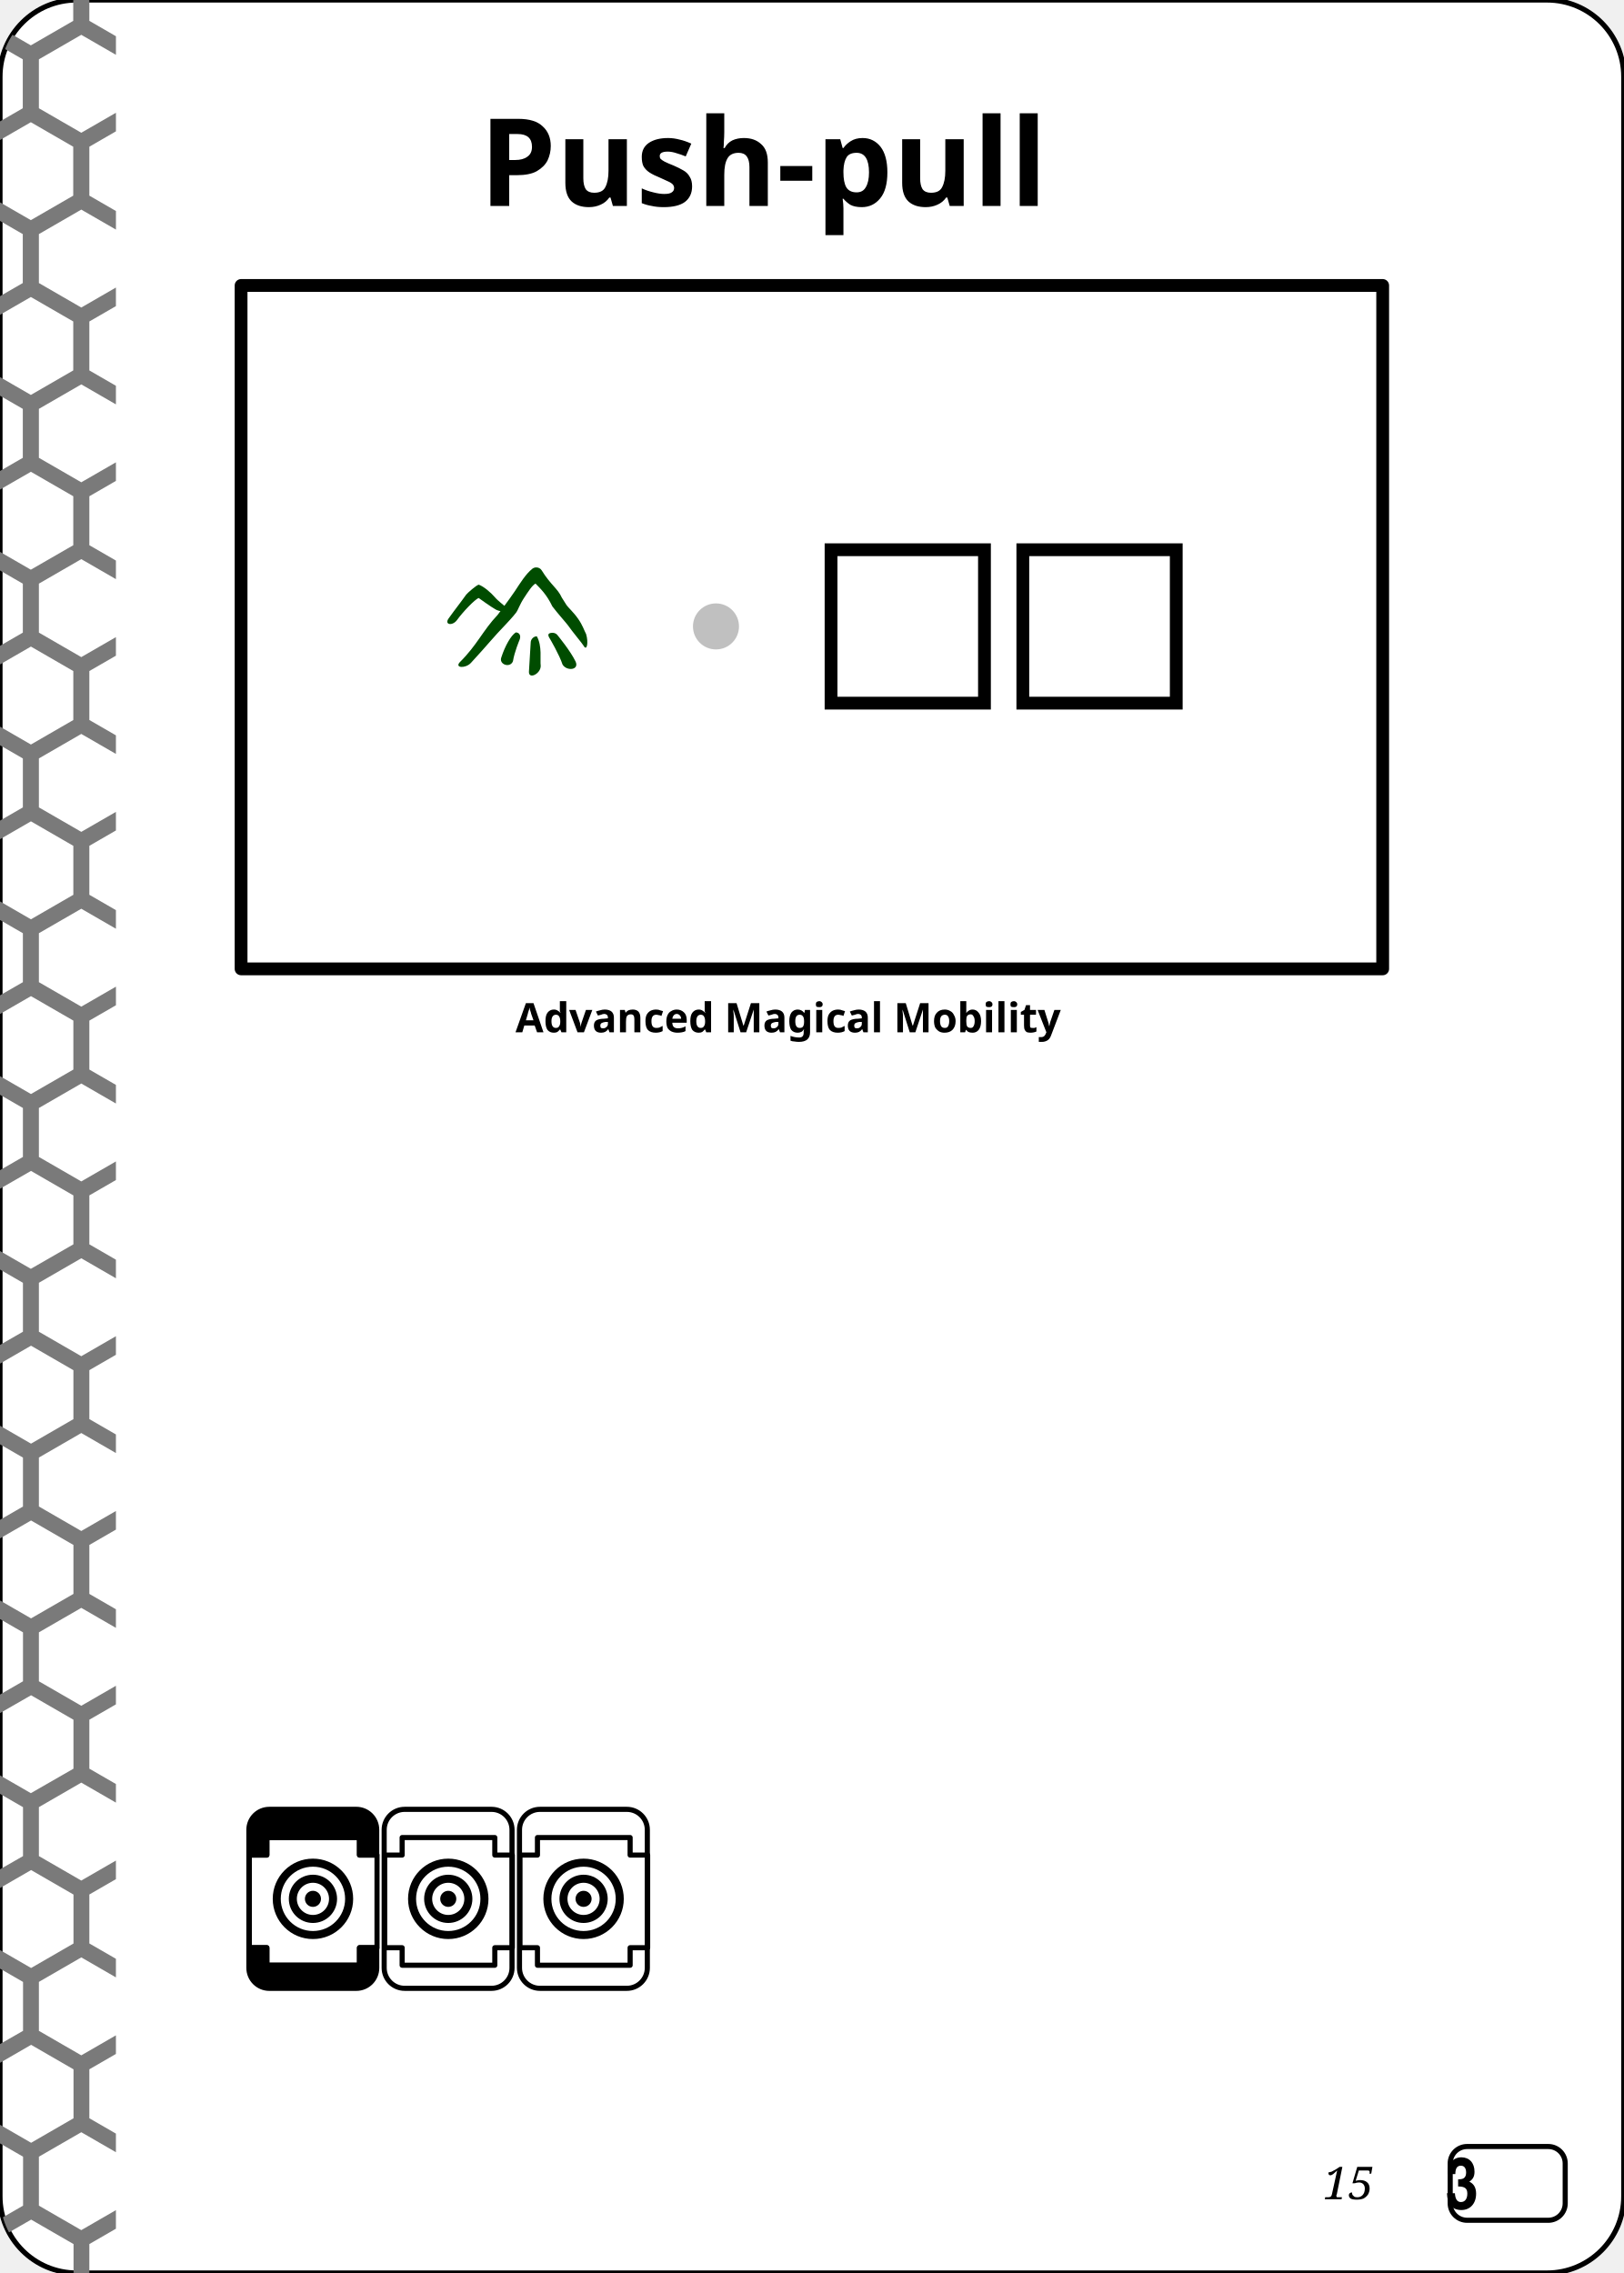
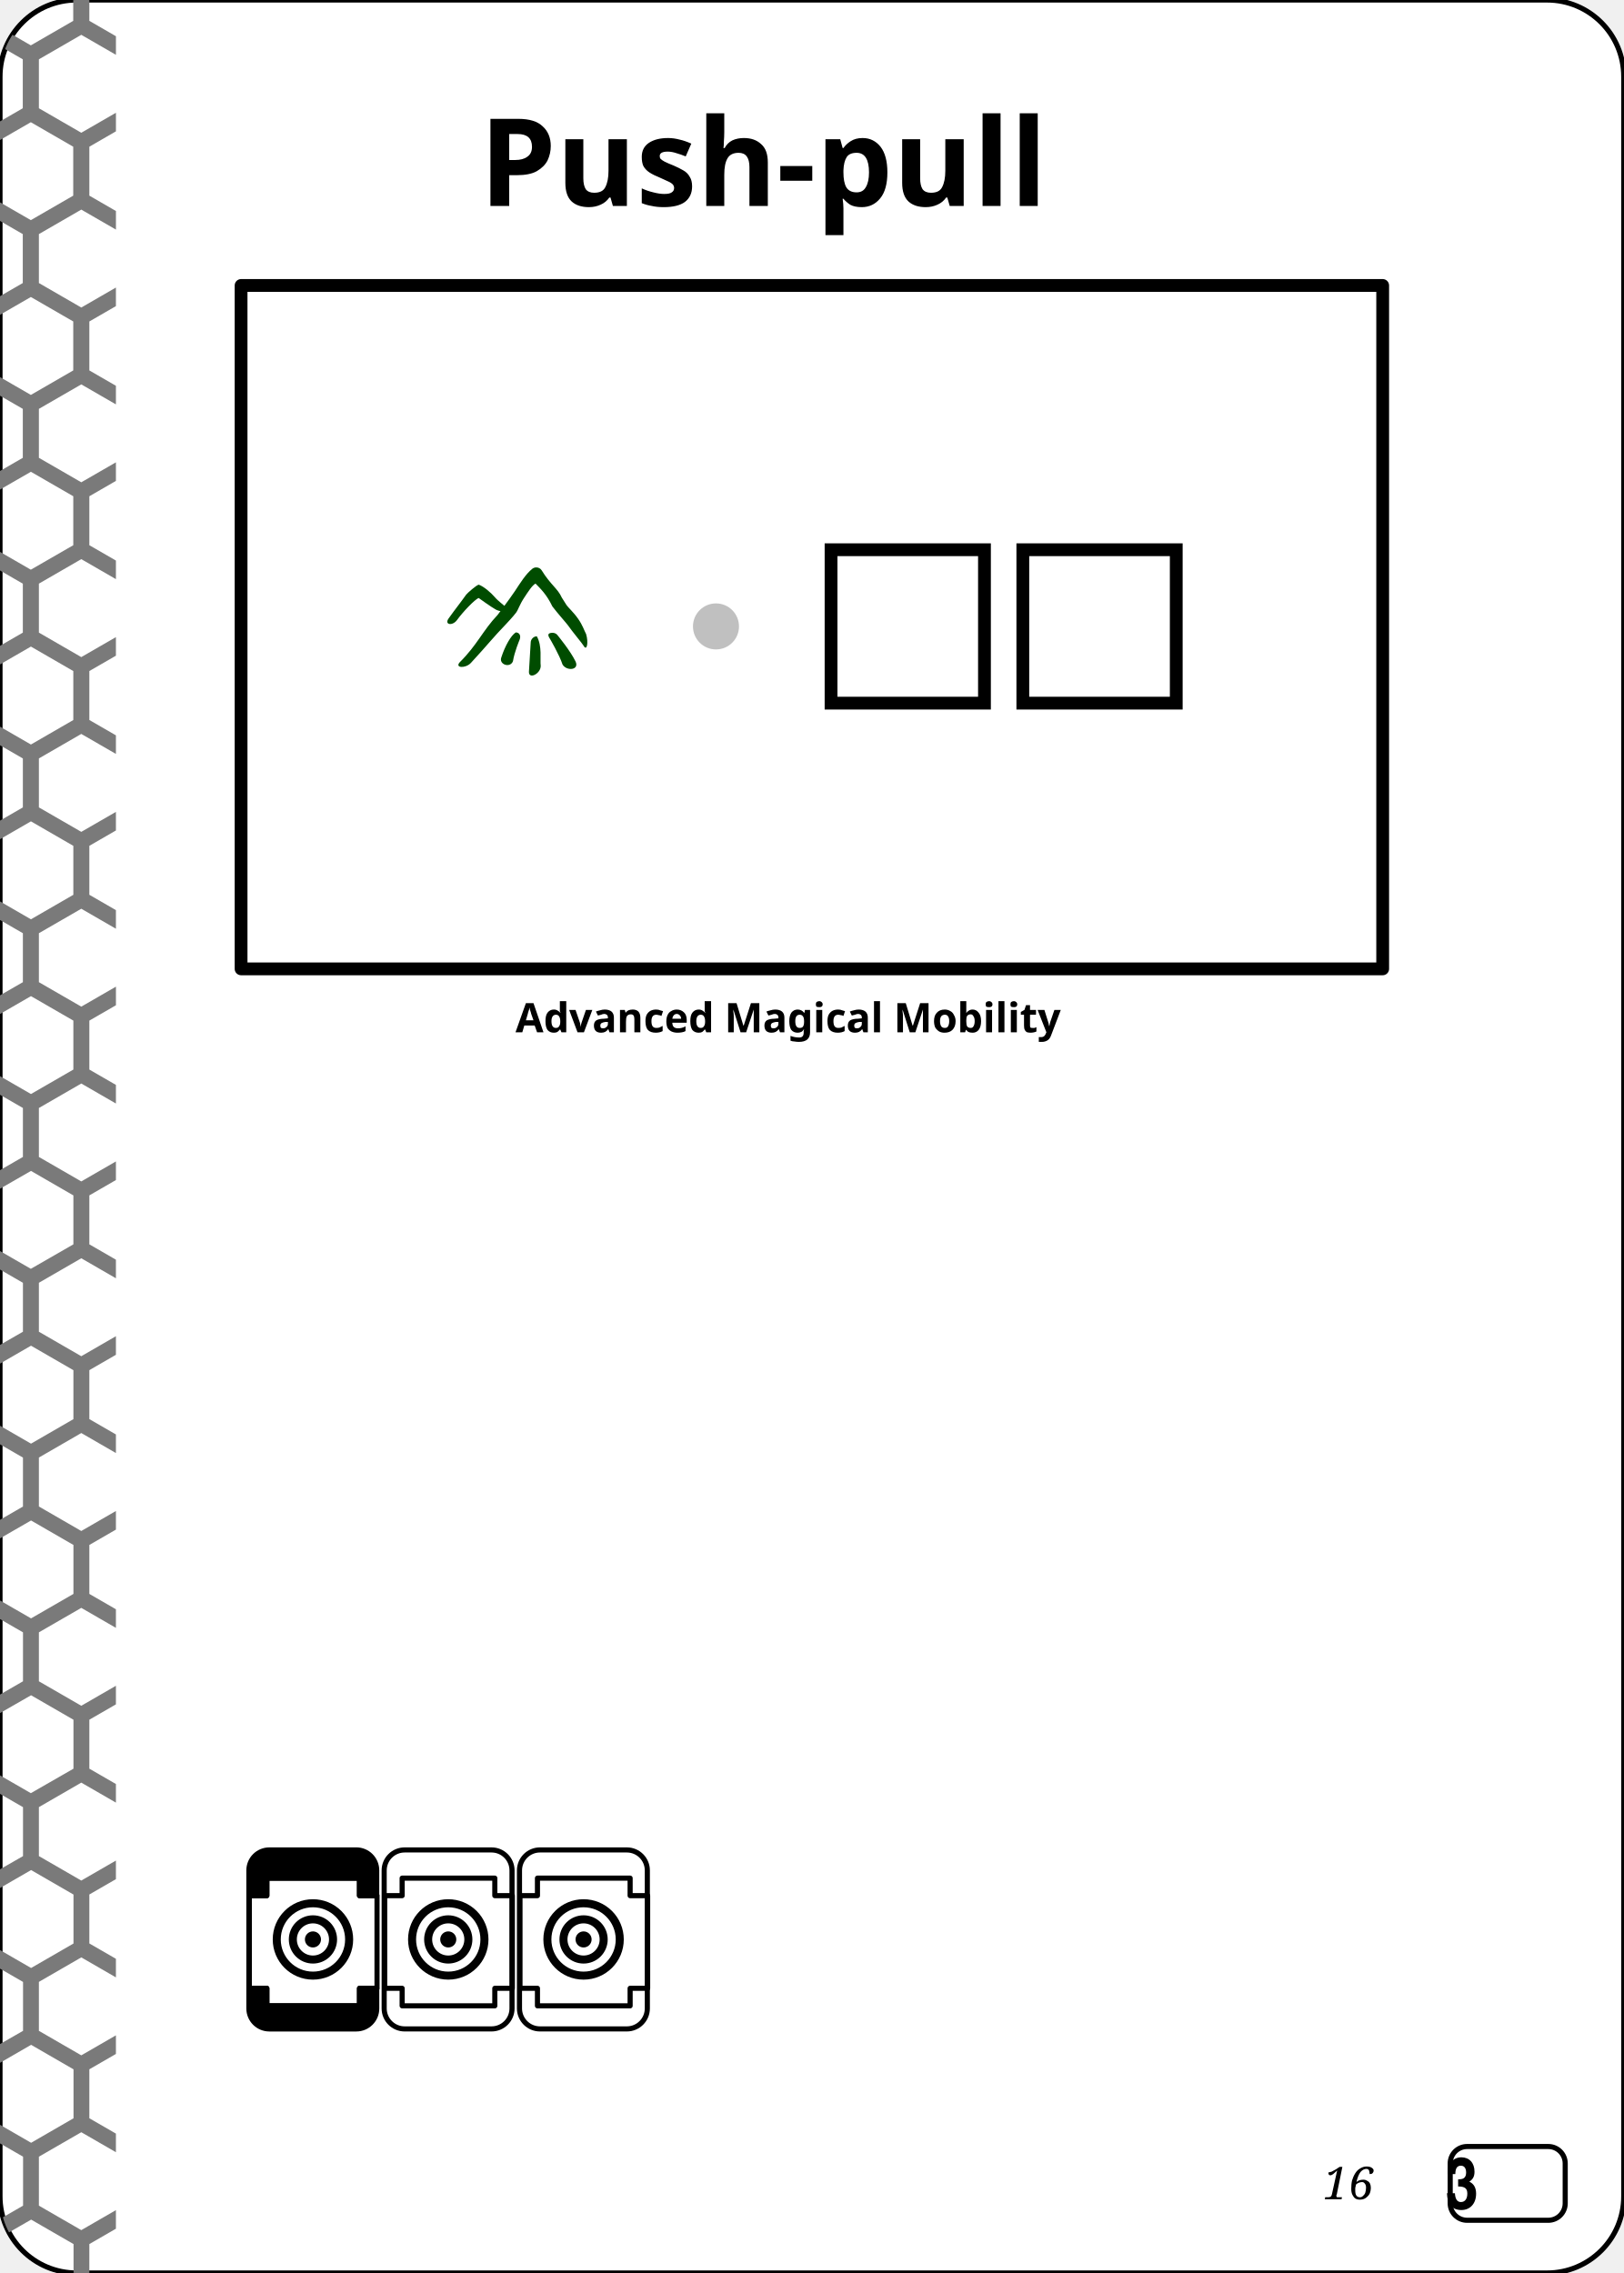
<svg xmlns="http://www.w3.org/2000/svg" xmlns:xlink="http://www.w3.org/1999/xlink" version="1.1" id="svg_root" width="63.5mm" height="88.9mm" viewBox="0 0 63.5 88.9">
  <defs>
    <clipPath id="clippath-1022">
      <rect id="sidebar-clip" x="3.5527137e-15" y="0" width="63.5" height="88.9" rx="3" ry="3" style="display:inline;fill:#ffffff;fill-opacity:1;stroke:none;stroke-width:0.2;stroke-miterlimit:4;stroke-dasharray:none;stroke-opacity:1" />
    </clipPath>
  </defs>
  <g id="card00">
    <rect id="rect1020" x="0" y="0" width="63.5" height="88.9" rx="3" ry="3" style="fill:#ffffff;stroke:none;stroke-width:0" />
    <g id="masters" style="display:none">
      <path style="color:#000000;font-style:normal;font-variant:normal;font-weight:normal;font-stretch:normal;font-size:medium;line-height:normal;font-family:sans-serif;text-indent:0;text-align:start;text-decoration:none;text-decoration-line:none;text-decoration-style:solid;text-decoration-color:#000000;letter-spacing:normal;word-spacing:normal;text-transform:none;writing-mode:lr-tb;direction:ltr;baseline-shift:baseline;text-anchor:start;white-space:normal;clip-rule:nonzero;display:inline;overflow:visible;visibility:visible;opacity:1;isolation:auto;mix-blend-mode:normal;color-interpolation:sRGB;color-interpolation-filters:linearRGB;solid-color:#000000;solid-opacity:1;fill:#303030;fill-opacity:1;fill-rule:evenodd;stroke:none;stroke-width:0.467;stroke-linecap:round;stroke-linejoin:miter;stroke-miterlimit:4;stroke-dasharray:none;stroke-dashoffset:0;stroke-opacity:1;filter:url(#filter9446);color-rendering:auto;image-rendering:auto;shape-rendering:auto;text-rendering:auto;enable-background:accumulate" d="M 3.395,0.496 C 3.162,0.413 2.97,0.396 2.764,0.425 2.402,0.478 1.899,0.587 1.497,0.768 1.062,0.964 0.961,1.113 0.605,1.311 0.273,1.495 -0.063,1.622 -0.328,1.902 -0.459,2.041 -0.343,2.149 -0.264,2.124 0.17,1.986 0.376,1.815 0.64,1.657 0.883,1.511 0.801,1.673 1.243,1.38 1.63,1.124 1.707,1.083 1.909,1.044 c 0.112,-0.047 0.228,-0.096 0.365,-0.139 0.322,-0.082 0.363,-0.059 0.765,-0.028 0.329,0.026 0.668,0.147 0.814,0.285 0.165,0.156 0.514,0.182 0.833,0.818 0.131,0.262 0.171,0.531 0.145,0.799 C 4.859,2.986 4.985,3.064 4.83,3.688 4.714,4.078 4.391,4.444 3.976,4.615 3.491,4.815 2.931,4.849 2.45,4.735 1.986,4.625 1.483,4.233 1.387,3.814 1.292,3.405 1.218,3.05 1.201,2.726 1.239,2.325 1.655,2.334 2.022,2.056 2.273,1.955 2.451,1.789 2.796,1.789 3.091,1.829 3.407,2.005 3.522,2.198 3.767,2.431 3.879,2.732 3.802,3.115 3.814,3.308 3.463,3.63 3.26,3.665 3.007,3.709 2.689,3.512 2.532,3.439 2.382,3.396 2.392,3.338 2.454,3.12 2.529,3.014 2.67,2.948 2.756,2.895 2.859,2.83 2.867,2.7 2.838,2.595 2.775,2.507 2.713,2.446 2.561,2.492 2.457,2.524 2.265,2.544 2.22,2.585 2.148,2.651 1.949,2.758 1.894,2.834 1.841,3.01 1.948,3.203 1.967,3.355 1.993,3.534 2.097,3.741 2.316,3.843 2.646,3.996 3.056,4.074 3.31,4.062 3.621,4.03 4.23,3.771 4.236,3.158 4.22,2.869 4.056,2.29 3.833,1.909 3.607,1.522 3.287,1.357 2.833,1.36 2.602,1.38 2.266,1.407 1.779,1.685 1.217,1.896 1.13,1.983 0.742,2.406 0.489,2.681 0.709,3.183 0.709,3.183 0.888,3.561 0.802,3.605 0.979,4.043 1.21,4.617 1.727,5.044 2.322,5.171 2.802,5.274 3.936,5.088 4.181,5.032 4.879,4.872 5.109,4.567 5.313,3.772 5.448,3.244 5.346,2.786 5.321,2.603 5.291,2.371 5.205,1.986 5.136,1.814 4.978,1.457 4.467,1.105 4.055,0.752 3.671,0.432 3.758,0.626 3.395,0.496 Z" id="element-air" />
      <path id="element-earth" style="color:#000000;font-style:normal;font-variant:normal;font-weight:normal;font-stretch:normal;font-size:medium;line-height:normal;font-family:sans-serif;text-indent:0;text-align:start;text-decoration:none;text-decoration-line:none;text-decoration-style:solid;text-decoration-color:#000000;letter-spacing:normal;word-spacing:normal;text-transform:none;writing-mode:lr-tb;direction:ltr;baseline-shift:baseline;text-anchor:start;white-space:normal;clip-rule:nonzero;display:inline;overflow:visible;visibility:visible;opacity:1;isolation:auto;mix-blend-mode:normal;color-interpolation:sRGB;color-interpolation-filters:linearRGB;solid-color:#000000;solid-opacity:1;fill:#004c00;fill-opacity:1;fill-rule:nonzero;stroke:none;stroke-width:0.467;stroke-linecap:round;stroke-linejoin:round;stroke-miterlimit:4;stroke-dasharray:none;stroke-dashoffset:0;stroke-opacity:1;color-rendering:auto;image-rendering:auto;shape-rendering:auto;text-rendering:auto;enable-background:accumulate" d="M 3.462,0.692 C 3.407,0.695 3.356,0.714 3.315,0.747 3.054,0.959 2.849,1.299 2.635,1.621 2.421,1.943 2.016,2.472 1.959,2.552 1.386,3.153 1.162,3.726 0.481,4.4 0.271,4.628 0.706,4.654 0.917,4.426 1.593,3.695 1.765,3.452 2.293,2.906 2.3,2.898 2.573,2.61 2.683,2.461 2.781,2.323 2.806,2.169 3.011,1.859 3.151,1.648 3.314,1.389 3.443,1.325 3.609,1.497 3.869,1.73 4.102,2.218 4.298,2.478 4.646,2.867 4.704,2.948 4.883,3.205 5.275,3.672 5.312,3.74 5.457,4.009 5.52,3.622 5.421,3.299 5.345,3.158 5.289,2.959 5.109,2.702 4.93,2.444 4.703,2.244 4.656,2.166 L 4.47,1.872 C 4.309,1.513 4.035,1.378 3.683,0.806 3.638,0.732 3.552,0.688 3.461,0.692 Z M 1.225,1.368 C 1.146,1.37 0.773,1.698 0.729,1.76 0.481,2.109 0.317,2.305 0.044,2.688 -0.135,2.938 0.198,2.995 0.377,2.745 0.586,2.453 1.068,1.94 1.221,1.889 c 0,0 0.502,0.363 0.669,0.452 0.28,0.152 0.603,-0.006 0.321,-0.155 C 2.249,2.206 1.968,1.997 1.854,1.859 1.695,1.673 1.418,1.437 1.225,1.368 Z m 2.872,1.881 c -0.183,0.009 -0.186,0.09 -0.09,0.236 0,0 0.366,0.619 0.493,1.007 C 4.661,4.759 5.171,4.712 5.007,4.369 4.811,3.96 4.318,3.362 4.318,3.362 4.273,3.289 4.187,3.245 4.096,3.249 Z M 3.493,3.386 C 3.359,3.388 3.252,3.512 3.254,3.636 L 3.185,4.779 C 3.181,5.085 3.65,4.848 3.646,4.543 3.614,4.296 3.711,3.769 3.493,3.386 Z m -0.822,-0.152 C 2.48,3.355 2.251,3.763 2.107,4.206 1.995,4.488 2.448,4.645 2.56,4.363 2.618,3.997 2.817,3.53 2.817,3.53 2.877,3.386 2.836,3.24 2.67,3.234 Z" />
      <path style="color:#000000;font-style:normal;font-variant:normal;font-weight:normal;font-stretch:normal;font-size:medium;line-height:normal;font-family:sans-serif;text-indent:0;text-align:start;text-decoration:none;text-decoration-line:none;text-decoration-style:solid;text-decoration-color:#000000;letter-spacing:normal;word-spacing:normal;text-transform:none;writing-mode:lr-tb;direction:ltr;baseline-shift:baseline;text-anchor:start;white-space:normal;clip-rule:nonzero;display:inline;overflow:visible;visibility:visible;opacity:1;isolation:auto;mix-blend-mode:normal;color-interpolation:sRGB;color-interpolation-filters:linearRGB;solid-color:#000000;solid-opacity:1;fill:#860000;fill-opacity:0.975;fill-rule:evenodd;stroke:none;stroke-width:0.467;stroke-linecap:round;stroke-linejoin:miter;stroke-miterlimit:4;stroke-dasharray:none;stroke-dashoffset:0;stroke-opacity:1;filter:url(#filter9446);color-rendering:auto;image-rendering:auto;shape-rendering:auto;text-rendering:auto;enable-background:accumulate" d="m 1.986,-0.02 c -0.069,0.07 0.008,0.216 0.008,0.216 0,0 0.059,0.238 0.082,0.456 C 2.098,0.87 2.071,1.052 2.057,1.181 2.034,1.389 1.848,1.78 1.704,1.998 1.56,2.216 1.468,2.438 1.457,2.708 c -0.002,0.055 0.018,0.162 0.027,0.214 C 1.322,3.099 1.147,3.186 0.981,3.232 0.759,3.294 0.412,3.464 0.112,3.74 c -0.239,0.22 -0.334,0.425 -0.415,0.709 -0.08,0.284 -0.13,0.517 -0.101,0.726 0,0 0.003,0.244 0.084,0.314 0.11,0.022 0.275,-0.096 0.275,-0.096 0.34,-0.242 0.654,-0.469 0.921,-0.551 0.291,-0.089 0.599,-0.06 0.798,3.025e-4 0.262,0.079 0.546,0.044 0.82,-0.016 0.189,-0.041 0.316,-0.135 0.455,-0.255 0.185,0.142 0.298,0.169 0.431,0.269 0.163,0.123 0.35,0.238 0.639,0.313 0.301,0.079 0.646,0.085 0.966,0.043 0.32,-0.042 0.613,-0.12 0.821,-0.298 0,0 0.179,-0.124 0.161,-0.194 -0.04,-0.064 -0.218,-0.133 -0.218,-0.133 0,0 -0.197,-0.076 -0.418,-0.198 C 5.11,4.252 4.939,4.038 4.791,3.907 4.615,3.752 4.569,3.544 4.492,3.332 4.416,3.122 4.32,2.853 4.025,2.66 3.883,2.568 3.745,2.49 3.598,2.436 3.563,2.285 3.565,2.145 3.583,1.99 3.641,1.708 3.553,1.329 3.447,1.057 3.335,0.77 3.104,0.622 2.954,0.466 2.794,0.299 2.571,0.117 2.345,0.033 c 0,0 -0.14,-0.058 -0.359,-0.053 z m 0.481,0.588 c 0.054,0.041 0.216,0.145 0.297,0.225 0.189,0.187 0.348,0.455 0.38,0.654 0.032,0.194 -0.005,0.365 -0.028,0.546 -0.014,0.117 0.002,0.246 0.05,0.37 -0.038,0.002 -0.134,0.005 -0.173,0.011 -0.132,0.018 -0.271,0.054 -0.421,0.106 -0.311,0.102 -0.071,0.164 0.243,0.134 0.245,-0.013 0.475,0.109 0.627,0.177 0.124,0.055 0.326,0.194 0.387,0.294 C 3.949,3.281 4.108,3.52 4.131,3.627 4.173,3.82 4.25,4.007 4.47,4.265 4.668,4.497 4.921,4.576 5.165,4.711 5.143,4.778 4.947,4.833 4.885,4.841 4.623,4.875 4.34,4.818 4.148,4.719 3.939,4.611 3.798,4.612 3.623,4.501 3.507,4.428 3.35,4.377 3.27,4.224 3.376,3.992 3.492,3.78 3.534,3.553 3.601,3.249 3.284,3.548 3.147,3.78 3.002,4.087 2.767,4.323 2.414,4.44 2.185,4.516 1.989,4.445 1.776,4.402 1.564,4.359 1.266,4.311 0.881,4.429 0.616,4.509 0.268,4.602 0.016,4.88 -0.011,4.736 0.063,4.59 0.086,4.52 0.162,4.291 0.381,4.059 0.525,3.925 0.746,3.721 1.022,3.66 1.25,3.597 1.419,3.55 1.491,3.553 1.667,3.407 1.796,3.616 1.978,3.787 2.193,3.926 2.459,4.096 2.397,3.809 2.141,3.531 1.975,3.349 1.915,3.191 1.891,2.797 1.879,2.595 1.979,2.375 2.116,2.167 2.294,1.92 2.444,1.703 2.481,1.365 2.504,1.098 2.525,0.753 2.468,0.568 Z" id="element-fire" />
      <path id="element-water" style="color:#000000;font-style:normal;font-variant:normal;font-weight:normal;font-stretch:normal;font-size:medium;line-height:normal;font-family:sans-serif;text-indent:0;text-align:start;text-decoration:none;text-decoration-line:none;text-decoration-style:solid;text-decoration-color:#000000;letter-spacing:normal;word-spacing:normal;text-transform:none;writing-mode:lr-tb;direction:ltr;baseline-shift:baseline;text-anchor:start;white-space:normal;clip-rule:nonzero;display:inline;overflow:visible;visibility:visible;opacity:1;isolation:auto;mix-blend-mode:normal;color-interpolation:sRGB;color-interpolation-filters:linearRGB;solid-color:#000000;solid-opacity:1;fill:#00007e;fill-opacity:1;fill-rule:evenodd;stroke:none;stroke-width:0.467;stroke-linecap:round;stroke-linejoin:miter;stroke-miterlimit:4;stroke-dasharray:none;stroke-dashoffset:0;stroke-opacity:1;color-rendering:auto;image-rendering:auto;shape-rendering:auto;text-rendering:auto;enable-background:accumulate" d="M 5.526,3.485 C 5.278,3.51 4.929,3.761 4.676,3.775 4.203,3.839 3.605,3.685 3.132,3.671 2.333,3.652 1.887,4.009 1.145,4.252 0.957,4.345 1.15,4.471 1.36,4.499 1.532,4.513 1.807,4.409 1.97,4.372 2.414,4.224 2.806,4.107 3.279,4.169 3.905,4.278 4.308,4.332 4.922,4.235 5.122,4.177 5.314,3.979 5.494,3.885 5.657,3.753 5.742,3.479 5.526,3.485 Z M 5.125,2.379 C 4.789,2.371 4.748,2.568 4.278,2.576 3.704,2.62 3.323,2.478 2.753,2.447 1.999,2.379 1.172,2.805 0.484,2.99 0.303,3.093 0.498,3.314 0.709,3.331 0.897,3.331 0.959,3.373 1.143,3.339 1.711,3.17 2.076,2.74 2.665,2.808 3.259,2.863 4.059,3.117 4.654,2.996 4.842,2.921 5.013,2.811 5.148,2.673 5.243,2.528 5.307,2.374 5.125,2.379 Z M 4.262,1.114 C 4.099,1.139 3.921,1.265 3.764,1.311 3.281,1.504 2.792,1.479 2.28,1.365 2.052,1.327 1.708,1.245 1.481,1.205 0.852,1.154 0.352,1.465 -0.13,1.809 -0.285,1.945 -0.133,2.1 0.078,2.076 0.321,2.009 0.623,1.974 0.863,1.835 1.165,1.695 1.611,1.626 1.941,1.752 2.502,1.908 3.013,1.972 3.589,1.833 3.928,1.76 4.142,1.622 4.411,1.414 4.546,1.272 4.464,1.098 4.262,1.114 Z" />
    </g>
    <rect id="card-border" x="0" y="0" width="63.5" height="88.9" rx="3" ry="3" style="fill:none;stroke:#000000;stroke-width:0.2;stroke-miterlimit:4;stroke-dasharray:none;stroke-opacity:1;fill-opacity:1" />
    <text id="spell-title" xml:space="preserve" style="font-style:normal;font-variant:normal;font-weight:bold;font-stretch:normal;font-size:3.175px;line-height:125%;font-family:Lato;-inkscape-font-specification:'Lato Bold';text-align:center;letter-spacing:0px;word-spacing:0px;text-anchor:middle;display:inline;fill:#000000;fill-opacity:1;stroke:none;stroke-width:0.265" x="31.785" y="8.054">
      <tspan x="31.785" y="8.054" style="font-style:normal;font-variant:normal;font-weight:bold;font-stretch:normal;font-size:4.763px;font-family:CCTreasureTrove;-inkscape-font-specification:'CCTreasureTrove Bold';fill:#000000;fill-opacity:1;stroke-width:0.265" id="tspan64-5">Push-pull</tspan>
    </text>
    <text id="class-name" xml:space="preserve" style="font-style:normal;font-variant:normal;font-weight:bold;font-stretch:normal;font-size:1.587px;line-height:125%;font-family:Lato;-inkscape-font-specification:'Lato Bold';text-align:center;letter-spacing:0px;word-spacing:0px;text-anchor:middle;display:inline;fill:#000000;fill-opacity:1;stroke:none;stroke-width:0.265" x="31.785" y="40.376">
      <tspan x="31.785" y="40.376" style="font-style:normal;font-variant:normal;font-weight:bold;font-stretch:normal;font-size:1.587px;font-family:CCTreasureTrove;-inkscape-font-specification:'CCTreasureTrove Bold';fill:#000000;fill-opacity:1;stroke-width:0.265" id="tspan7315">Advanced Magical Mobility</tspan>
    </text>
    <path id="sidebar-hex" clip-path="url(#clippath-1022)" style="display:inline;fill:#7a7a7a;stroke-width:1.9;stroke-linecap:round;stroke-linejoin:round;stroke-opacity:0.87" d="M -14.679,-3.443 V 91.178 h 8.321 l 1.643,-0.949 1.643,0.949 h 0.659 l 1.644,-0.949 1.644,0.949 H 1.535 l 1.644,-0.949 1.354,0.782 v -0.728 l -1.039,-0.6 v -1.915 l 1.039,-0.6 V 86.441 L 3.179,87.223 1.521,86.266 v -1.915 l 1.658,-0.957 1.354,0.782 V 83.448 l -1.039,-0.6 v -1.915 l 1.039,-0.6 V 79.605 L 3.179,80.387 1.521,79.429 v -1.915 l 1.658,-0.958 1.354,0.782 v -0.727 l -1.039,-0.6 v -1.915 l 1.039,-0.6 V 72.769 L 3.179,73.551 1.521,72.594 V 70.679 l 1.658,-0.958 1.354,0.782 v -0.728 l -1.039,-0.6 v -1.915 l 1.039,-0.6 V 65.933 L 3.179,66.715 1.521,65.758 v -1.915 l 1.658,-0.957 1.354,0.782 v -0.728 l -1.039,-0.6 v -1.915 l 1.039,-0.6 V 59.097 L 3.179,59.879 1.521,58.921 v -1.915 l 1.658,-0.958 1.354,0.782 v -0.727 l -1.039,-0.6 v -1.915 l 1.039,-0.6 V 52.261 L 3.179,53.043 1.521,52.086 v -1.915 l 1.658,-0.958 1.354,0.782 V 49.268 L 3.494,48.668 v -1.915 l 1.039,-0.6 V 45.425 L 3.179,46.207 1.521,45.25 v -1.915 l 1.658,-0.957 1.354,0.782 V 42.432 L 3.494,41.832 V 39.917 L 4.534,39.317 V 38.589 L 3.179,39.371 1.521,38.414 v -1.915 l 1.658,-0.957 1.354,0.782 v -0.728 l -1.039,-0.6 v -1.915 l 1.039,-0.6 V 31.754 L 3.179,32.535 1.521,31.578 v -1.915 l 1.658,-0.958 1.354,0.782 v -0.727 l -1.039,-0.6 v -1.915 l 1.039,-0.6 V 24.918 L 3.179,25.7 1.521,24.742 v -1.915 l 1.658,-0.958 1.354,0.782 V 21.924 L 3.494,21.324 v -1.915 l 1.039,-0.6 V 18.082 L 3.179,18.863 1.521,17.906 v -1.915 l 1.658,-0.957 1.354,0.782 v -0.728 l -1.039,-0.6 v -1.915 l 1.039,-0.6 V 11.246 L 3.179,12.028 1.521,11.07 V 9.156 L 3.179,8.198 4.534,8.98 V 8.253 L 3.494,7.652 V 5.738 L 4.534,5.137 V 4.41 L 3.179,5.192 1.521,4.234 V 2.32 L 3.179,1.362 4.534,2.144 V 1.417 L 3.494,0.816 V -1.098 l 1.039,-0.6 v -1.744 z m 7.991,1.387 1.658,0.958 V 0.816 L -6.688,1.774 -8.346,0.816 V -1.098 Z m 3.947,0 1.658,0.958 V 0.816 L -2.741,1.774 -4.399,0.816 V -1.098 Z m 3.947,0 1.658,0.958 V 0.816 L 1.206,1.774 -0.453,0.816 V -1.098 Z M -4.714,1.362 -3.056,2.32 V 4.234 L -4.714,5.192 -6.373,4.234 V 2.32 Z m 3.947,0 1.658,0.958 V 4.234 L -0.768,5.192 -2.426,4.234 V 2.32 Z M -6.688,4.78 -5.03,5.738 V 7.652 L -6.688,8.61 -8.346,7.652 V 5.738 Z m 3.947,0 1.658,0.958 V 7.652 L -2.741,8.61 -4.399,7.652 V 5.738 Z m 3.947,0 1.658,0.958 V 7.652 L 1.206,8.61 -0.453,7.652 V 5.738 Z m -5.92,3.418 1.658,0.958 V 11.07 L -4.714,12.028 -6.373,11.07 V 9.156 Z m 3.947,0 1.658,0.958 V 11.07 L -0.768,12.028 -2.426,11.07 V 9.156 Z m -5.92,3.418 1.658,0.957 v 1.915 l -1.658,0.958 -1.658,-0.958 v -1.915 z m 3.947,0 1.658,0.957 v 1.915 l -1.658,0.958 -1.658,-0.958 v -1.915 z m 3.947,0 1.658,0.957 v 1.915 l -1.658,0.958 -1.658,-0.958 v -1.915 z m -5.92,3.418 1.658,0.957 v 1.915 l -1.658,0.957 -1.658,-0.957 v -1.915 z m 3.947,0 1.658,0.957 v 1.915 l -1.658,0.957 -1.658,-0.957 v -1.915 z m -5.92,3.418 1.658,0.957 v 1.915 l -1.658,0.957 -1.658,-0.957 v -1.915 z m 3.947,0 1.658,0.957 V 21.324 L -2.741,22.281 -4.399,21.324 v -1.915 z m 3.947,0 1.658,0.957 V 21.324 L 1.206,22.281 -0.453,21.324 v -1.915 z m -5.92,3.418 1.658,0.958 v 1.915 l -1.658,0.958 -1.658,-0.958 v -1.915 z m 3.947,0 1.658,0.958 v 1.915 l -1.658,0.958 -1.658,-0.958 v -1.915 z m -5.92,3.418 1.658,0.958 v 1.915 l -1.658,0.958 -1.658,-0.958 v -1.915 z m 3.947,0 1.658,0.958 v 1.915 l -1.658,0.958 -1.658,-0.958 v -1.915 z m 3.947,0 1.658,0.958 v 1.915 l -1.658,0.958 -1.658,-0.958 v -1.915 z m -5.92,3.418 1.658,0.958 v 1.915 l -1.658,0.958 -1.658,-0.958 v -1.915 z m 3.947,0 1.658,0.958 v 1.915 l -1.658,0.958 -1.658,-0.958 v -1.915 z m -5.92,3.418 1.658,0.958 v 1.915 l -1.658,0.958 -1.658,-0.958 v -1.915 z m 3.947,0 1.658,0.958 v 1.915 l -1.658,0.958 -1.658,-0.958 v -1.915 z m 3.947,0 1.658,0.958 v 1.915 l -1.658,0.958 -1.658,-0.958 v -1.915 z m -5.92,3.418 1.658,0.957 v 1.915 l -1.658,0.958 -1.658,-0.958 v -1.915 z m 3.947,0 1.658,0.957 v 1.915 L -0.768,39.371 -2.426,38.414 v -1.915 z m -5.92,3.418 1.658,0.957 v 1.915 l -1.658,0.957 -1.658,-0.957 v -1.915 z m 3.947,0 1.658,0.957 v 1.915 l -1.658,0.957 -1.658,-0.957 v -1.915 z m 3.947,0 1.658,0.957 v 1.915 l -1.658,0.957 -1.658,-0.957 v -1.915 z m -5.92,3.418 1.658,0.957 v 1.915 l -1.658,0.957 -1.658,-0.957 v -1.915 z m 3.947,0 1.658,0.957 v 1.915 l -1.658,0.957 -1.658,-0.957 v -1.915 z m -5.92,3.418 1.658,0.958 v 1.915 l -1.658,0.958 -1.658,-0.958 v -1.915 z m 3.947,0 1.658,0.958 V 48.668 L -2.741,49.625 -4.399,48.668 v -1.915 z m 3.947,0 1.658,0.958 V 48.668 L 1.206,49.625 -0.453,48.668 v -1.915 z m -5.92,3.418 1.658,0.958 v 1.915 l -1.658,0.958 -1.658,-0.958 v -1.915 z m 3.947,0 1.658,0.958 V 52.086 L -0.768,53.043 -2.426,52.086 v -1.915 z m -5.92,3.418 1.658,0.958 v 1.915 l -1.658,0.958 -1.658,-0.958 v -1.915 z m 3.947,0 1.658,0.958 v 1.915 l -1.658,0.958 -1.658,-0.958 v -1.915 z m 3.947,0 1.658,0.958 v 1.915 l -1.658,0.958 -1.658,-0.958 v -1.915 z m -5.92,3.418 1.658,0.958 v 1.915 l -1.658,0.958 -1.658,-0.958 v -1.915 z m 3.947,0 1.658,0.958 v 1.915 l -1.658,0.958 -1.658,-0.958 v -1.915 z m -5.92,3.418 1.658,0.957 v 1.915 l -1.658,0.957 -1.658,-0.957 v -1.915 z m 3.947,0 1.658,0.957 v 1.915 l -1.658,0.957 -1.658,-0.957 v -1.915 z m 3.947,0 1.658,0.957 v 1.915 l -1.658,0.957 -1.658,-0.957 v -1.915 z m -5.92,3.418 1.658,0.957 v 1.915 l -1.658,0.957 -1.658,-0.957 v -1.915 z m 3.947,0 1.658,0.957 v 1.915 l -1.658,0.957 -1.658,-0.957 v -1.915 z m -5.92,3.418 1.658,0.957 v 1.915 l -1.658,0.957 -1.658,-0.957 v -1.915 z m 3.947,0 1.658,0.957 v 1.915 L -2.741,70.133 -4.399,69.176 v -1.915 z m 3.947,0 1.658,0.957 v 1.915 L 1.206,70.133 -0.453,69.176 v -1.915 z m -5.92,3.418 1.658,0.958 v 1.915 l -1.658,0.958 -1.658,-0.958 V 70.679 Z m 3.947,0 1.658,0.958 v 1.915 L -0.768,73.551 -2.426,72.594 V 70.679 Z m -5.92,3.418 1.658,0.958 v 1.915 l -1.658,0.958 -1.658,-0.958 v -1.915 z m 3.947,0 1.658,0.958 v 1.915 l -1.658,0.958 -1.658,-0.958 v -1.915 z m 3.947,0 1.658,0.958 v 1.915 l -1.658,0.958 -1.658,-0.958 v -1.915 z m -5.92,3.418 1.658,0.958 v 1.915 l -1.658,0.958 -1.658,-0.958 v -1.915 z m 3.947,0 1.658,0.958 V 79.429 L -0.768,80.387 -2.426,79.429 v -1.915 z m -5.92,3.418 1.658,0.958 v 1.915 l -1.658,0.958 -1.658,-0.958 v -1.915 z m 3.947,0 1.658,0.958 v 1.915 l -1.658,0.958 -1.658,-0.958 v -1.915 z m 3.947,0 1.658,0.958 v 1.915 l -1.658,0.958 -1.658,-0.958 v -1.915 z m -5.92,3.418 1.658,0.957 v 1.915 l -1.658,0.957 -1.658,-0.957 v -1.915 z m 3.947,0 1.658,0.957 v 1.915 l -1.658,0.957 -1.658,-0.957 v -1.915 z m -5.92,3.418 1.658,0.957 v 1.915 l -1.658,0.957 -1.658,-0.957 v -1.915 z m 3.947,0 1.658,0.957 v 1.915 l -1.658,0.957 -1.658,-0.957 v -1.915 z m 3.947,0 1.658,0.957 v 1.915 l -1.658,0.957 -1.658,-0.957 v -1.915 z" />
    <text id="rev-id" xml:space="preserve" style="font-style:normal;font-weight:normal;font-size:1.764px;line-height:125%;font-family:Georgia;text-align:end;letter-spacing:0px;word-spacing:0px;text-anchor:end;display:inline;fill:#000000;fill-opacity:1;stroke:none;stroke-width:0.265" x="57.138" y="86.014">
-       <tspan x="56.012" y="86.014" style="font-style:italic;font-variant:normal;font-weight:normal;font-stretch:normal;font-size:1.764px;font-family:Georgia;text-align:end;text-anchor:end;fill:#000000;fill-opacity:1;stroke-width:0.265" id="tspan71">15</tspan>
+       <tspan x="56.012" y="86.014" style="font-style:italic;font-variant:normal;font-weight:normal;font-stretch:normal;font-size:1.764px;font-family:Georgia;text-align:end;text-anchor:end;fill:#000000;fill-opacity:1;stroke-width:0.265" id="tspan71">16</tspan>
    </text>
    <text xml:space="preserve" style="font-size:2.822px;line-height:1.25;font-family:'Fira Sans';-inkscape-font-specification:'Fira Sans';display:inline;stroke-width:0.265" x="59.001" y="86.39" id="spell-id">
      <tspan id="tspan3892" style="font-style:normal;font-variant:normal;font-weight:bold;font-stretch:condensed;font-size:2.822px;font-family:'Arial Narrow';-inkscape-font-specification:'Arial Narrow Bold Condensed';text-align:center;text-anchor:middle;stroke-width:0.265" x="59.001" y="86.39">3</tspan>
    </text>
    <rect style="display:inline;fill:none;fill-opacity:0.458;stroke:#000000;stroke-width:0.2;stroke-linecap:round;stroke-linejoin:round;stroke-dasharray:none;stroke-opacity:1" id="spell-id-border" width="4.498" height="2.885" x="56.713" y="83.953" ry="0.662" />
    <rect style="display:inline;fill:none;stroke:#000000;stroke-width:0.5;stroke-linecap:round;stroke-linejoin:round;stroke-dasharray:none;stroke-opacity:1" id="spell-pattern-border" width="44.645" height="26.728" x="9.428" y="11.165" />
    <flowRoot transform="matrix(0.2645833,0,0,0.2645833,1.794193,3.940711)" xml:space="preserve" id="spell-description" style="font-style:normal;font-weight:normal;font-size:10.667px;line-height:125%;font-family:sans-serif;letter-spacing:0px;word-spacing:0px;display:inline;fill:#000000;fill-opacity:1;stroke:none;stroke-width:1px;stroke-linecap:butt;stroke-linejoin:miter;stroke-opacity:1">
      <flowRegion id="flowRegion4270">
        <rect x="28.8" y="146" width="171.755" height="163.491" id="rect88" />
      </flowRegion>
      <flowPara id="flowPara91" style="font-style:normal;font-variant:normal;font-weight:normal;font-stretch:normal;font-size:10.667px;font-family:'Slabo 27px';-inkscape-font-specification:'Slabo 27px, '">You anchor yourself and push/pull the target up to 2 spaces.</flowPara>
+       <flowPara id="flowPara91" style="font-style:normal;font-variant:normal;font-weight:normal;font-stretch:normal;font-size:10.667px;font-family:'Slabo 27px';-inkscape-font-specification:'Slabo 27px, '"> </flowPara>
+       <flowPara id="flowPara91" style="font-style:normal;font-variant:normal;font-weight:normal;font-stretch:normal;font-size:10.667px;font-family:'Slabo 27px';-inkscape-font-specification:'Slabo 27px, '">OR</flowPara>
+       <flowPara id="flowPara91" style="font-style:normal;font-variant:normal;font-weight:normal;font-stretch:normal;font-size:10.667px;font-family:'Slabo 27px';-inkscape-font-specification:'Slabo 27px, '"> </flowPara>
+       <flowPara id="flowPara91" style="font-style:normal;font-variant:normal;font-weight:normal;font-stretch:normal;font-size:10.667px;font-family:'Slabo 27px';-inkscape-font-specification:'Slabo 27px, '">Anchor the target and pull yourself to their location.</flowPara>
    </flowRoot>
-     <flowRoot transform="matrix(0.2645833,0,0,0.2645833,1.807259,41.51155)" xml:space="preserve" id="spell-info" style="font-style:normal;font-weight:normal;font-size:9.333px;line-height:125%;font-family:sans-serif;letter-spacing:0px;word-spacing:0px;display:inline;fill:#000000;fill-opacity:1;stroke:none;stroke-width:1px;stroke-linecap:butt;stroke-linejoin:miter;stroke-opacity:1">
+     <flowRoot transform="matrix(0.2645833,0,0,0.2645833,1.807259,43.09905)" xml:space="preserve" id="spell-info" style="font-style:normal;font-weight:normal;font-size:9.333px;line-height:125%;font-family:sans-serif;letter-spacing:0px;word-spacing:0px;display:inline;fill:#000000;fill-opacity:1;stroke:none;stroke-width:1px;stroke-linecap:butt;stroke-linejoin:miter;stroke-opacity:1">
      <flowRegion id="flowRegion1289">
        <rect x="28.8" y="146" width="172.117" height="130.355" id="rect1287" />
      </flowRegion>
      <flowPara id="flowPara1291" style="font-style:normal;font-variant:normal;font-weight:normal;font-stretch:normal;font-size:9.333px;font-family:'Slabo 27px';-inkscape-font-specification:'Slabo 27px, '">Target: A foe or ally within range</flowPara>
    </flowRoot>
-     <g id="range-cards" transform="translate(-4.061215,-0.2584242)" style="display:inline">
+     <g id="range-cards" transform="translate(-4.061215,1.329076)" style="display:inline">
      <g id="use26838" style="display:inline" transform="translate(6.349999,-8.466665)">
        <rect style="fill:none;fill-opacity:0.623;stroke:#000000;stroke-width:0.2;stroke-linecap:round;stroke-linejoin:round;stroke-dasharray:none;stroke-opacity:1" id="rect6629" width="5" height="7" x="12.735" y="79.491" ry="0.801" />
        <path id="path6631" style="fill:none;fill-opacity:0.623;stroke:#000000;stroke-width:0.2;stroke-linecap:round;stroke-linejoin:round;stroke-dasharray:none;stroke-opacity:1" d="m 13.438,80.594 v 0.685 H 12.753 v 3.624 h 0.685 v 0.685 h 3.624 v -0.685 h 0.685 v -3.624 h -0.685 v -0.685 z" />
      </g>
      <g id="use26840" style="display:inline" transform="translate(11.64166,-8.466665)">
        <rect style="fill:none;fill-opacity:0.623;stroke:#000000;stroke-width:0.2;stroke-linecap:round;stroke-linejoin:round;stroke-dasharray:none;stroke-opacity:1" id="rect6635" width="5" height="7" x="12.735" y="79.491" ry="0.801" />
        <path id="path6637" style="fill:none;fill-opacity:0.623;stroke:#000000;stroke-width:0.2;stroke-linecap:round;stroke-linejoin:round;stroke-dasharray:none;stroke-opacity:1" d="m 13.438,80.594 v 0.685 H 12.753 v 3.624 h 0.685 v 0.685 h 3.624 v -0.685 h 0.685 v -3.624 h -0.685 v -0.685 z" />
      </g>
      <g id="use27284" style="display:inline" transform="translate(1.058334,-8.466665)">
        <path id="path6623" style="fill:#000000;fill-opacity:1;stroke:#000000;stroke-width:0.2;stroke-linecap:round;stroke-linejoin:round;stroke-dasharray:none;stroke-opacity:1" d="m 13.537,79.491 c -0.444,0 -0.801,0.357 -0.801,0.801 v 5.398 c 0,0.444 0.357,0.802 0.801,0.802 h 3.398 c 0.444,0 0.801,-0.358 0.801,-0.802 v -0.787 h -0.673 v 0.685 h -3.624 v -0.685 H 12.753 v -3.624 h 0.685 v -0.685 h 3.624 v 0.685 h 0.673 v -0.988 c 0,-0.444 -0.357,-0.801 -0.801,-0.801 z" />
        <path id="path6625" style="fill:none;fill-opacity:1;stroke:#000000;stroke-width:0.2;stroke-linecap:round;stroke-linejoin:round;stroke-dasharray:none;stroke-opacity:1" d="m 13.438,80.594 v 0.685 H 12.753 v 3.624 h 0.685 v 0.685 h 3.624 v -0.685 h 0.685 v -3.624 h -0.685 v -0.685 z" />
      </g>
    </g>
-     <g id="range-0" transform="translate(57.66711,-19.09625)" style="display:inline">
+     <g id="range-0" transform="translate(57.66711,-17.50875)" style="display:inline">
      <path id="path21899" style="fill:#010101;stroke-width:0.25;stroke-linecap:round" d="m -45.429,91.79 a 1.572,1.572 0 0 0 -1.572,1.573 1.572,1.572 0 0 0 1.572,1.572 1.572,1.572 0 0 0 1.573,-1.572 1.572,1.572 0 0 0 -1.573,-1.573 z m 0,0.315 a 1.258,1.258 0 0 1 1.258,1.258 1.258,1.258 0 0 1 -1.258,1.258 1.258,1.258 0 0 1 -1.258,-1.258 1.258,1.258 0 0 1 1.258,-1.258 z m 0,0.314 a 0.943,0.943 0 0 0 -0.943,0.944 0.943,0.943 0 0 0 0.943,0.943 0.943,0.943 0 0 0 0.944,-0.943 0.943,0.943 0 0 0 -0.944,-0.944 z m 0,0.315 a 0.629,0.629 0 0 1 0.629,0.629 0.629,0.629 0 0 1 -0.629,0.629 0.629,0.629 0 0 1 -0.629,-0.629 0.629,0.629 0 0 1 0.629,-0.629 z m 0,0.314 a 0.314,0.314 0 0 0 -0.314,0.315 0.314,0.314 0 0 0 0.314,0.314 0.314,0.314 0 0 0 0.315,-0.314 0.314,0.314 0 0 0 -0.315,-0.315 z" />
    </g>
-     <g id="range-1" transform="translate(62.95877,-19.09625)" style="display:inline">
+     <g id="range-1" transform="translate(62.95877,-17.50875)" style="display:inline">
      <path id="path6812" style="fill:#010101;stroke-width:0.25;stroke-linecap:round" d="m -45.429,91.79 a 1.572,1.572 0 0 0 -1.572,1.573 1.572,1.572 0 0 0 1.572,1.572 1.572,1.572 0 0 0 1.573,-1.572 1.572,1.572 0 0 0 -1.573,-1.573 z m 0,0.315 a 1.258,1.258 0 0 1 1.258,1.258 1.258,1.258 0 0 1 -1.258,1.258 1.258,1.258 0 0 1 -1.258,-1.258 1.258,1.258 0 0 1 1.258,-1.258 z m 0,0.314 a 0.943,0.943 0 0 0 -0.943,0.944 0.943,0.943 0 0 0 0.943,0.943 0.943,0.943 0 0 0 0.944,-0.943 0.943,0.943 0 0 0 -0.944,-0.944 z m 0,0.315 a 0.629,0.629 0 0 1 0.629,0.629 0.629,0.629 0 0 1 -0.629,0.629 0.629,0.629 0 0 1 -0.629,-0.629 0.629,0.629 0 0 1 0.629,-0.629 z m 0,0.314 a 0.314,0.314 0 0 0 -0.314,0.315 0.314,0.314 0 0 0 0.314,0.314 0.314,0.314 0 0 0 0.315,-0.314 0.314,0.314 0 0 0 -0.315,-0.315 z" />
    </g>
-     <g id="range-2" transform="translate(68.25044,-19.09625)" style="display:inline">
+     <g id="range-2" transform="translate(68.25044,-17.50875)" style="display:inline">
      <path id="path6816" style="fill:#010101;stroke-width:0.25;stroke-linecap:round" d="m -45.429,91.79 a 1.572,1.572 0 0 0 -1.572,1.573 1.572,1.572 0 0 0 1.572,1.572 1.572,1.572 0 0 0 1.573,-1.572 1.572,1.572 0 0 0 -1.573,-1.573 z m 0,0.315 a 1.258,1.258 0 0 1 1.258,1.258 1.258,1.258 0 0 1 -1.258,1.258 1.258,1.258 0 0 1 -1.258,-1.258 1.258,1.258 0 0 1 1.258,-1.258 z m 0,0.314 a 0.943,0.943 0 0 0 -0.943,0.944 0.943,0.943 0 0 0 0.943,0.943 0.943,0.943 0 0 0 0.944,-0.943 0.943,0.943 0 0 0 -0.944,-0.944 z m 0,0.315 a 0.629,0.629 0 0 1 0.629,0.629 0.629,0.629 0 0 1 -0.629,0.629 0.629,0.629 0 0 1 -0.629,-0.629 0.629,0.629 0 0 1 0.629,-0.629 z m 0,0.314 a 0.314,0.314 0 0 0 -0.314,0.315 0.314,0.314 0 0 0 0.314,0.314 0.314,0.314 0 0 0 0.315,-0.314 0.314,0.314 0 0 0 -0.315,-0.315 z" />
    </g>
    <use id="use1024" xlink:href="#element-earth" width="100%" height="100%" x="17.5" y="21.5" />
    <circle id="circle1025" cx="28.0" cy="24.5" r="0.9" style="fill:#c0c0c0;stroke:none;stroke-width:0" />
    <rect id="rect1026" x="32.5" y="21.5" width="6" height="6" style="fill:none;stroke:#000000;stroke-width:0.5;stroke-linecap:round;stroke-miterlimit:2" />
    <rect id="rect1027" x="40.0" y="21.5" width="6" height="6" style="fill:none;stroke:#000000;stroke-width:0.5;stroke-linecap:round;stroke-miterlimit:2" />
  </g>
</svg>
